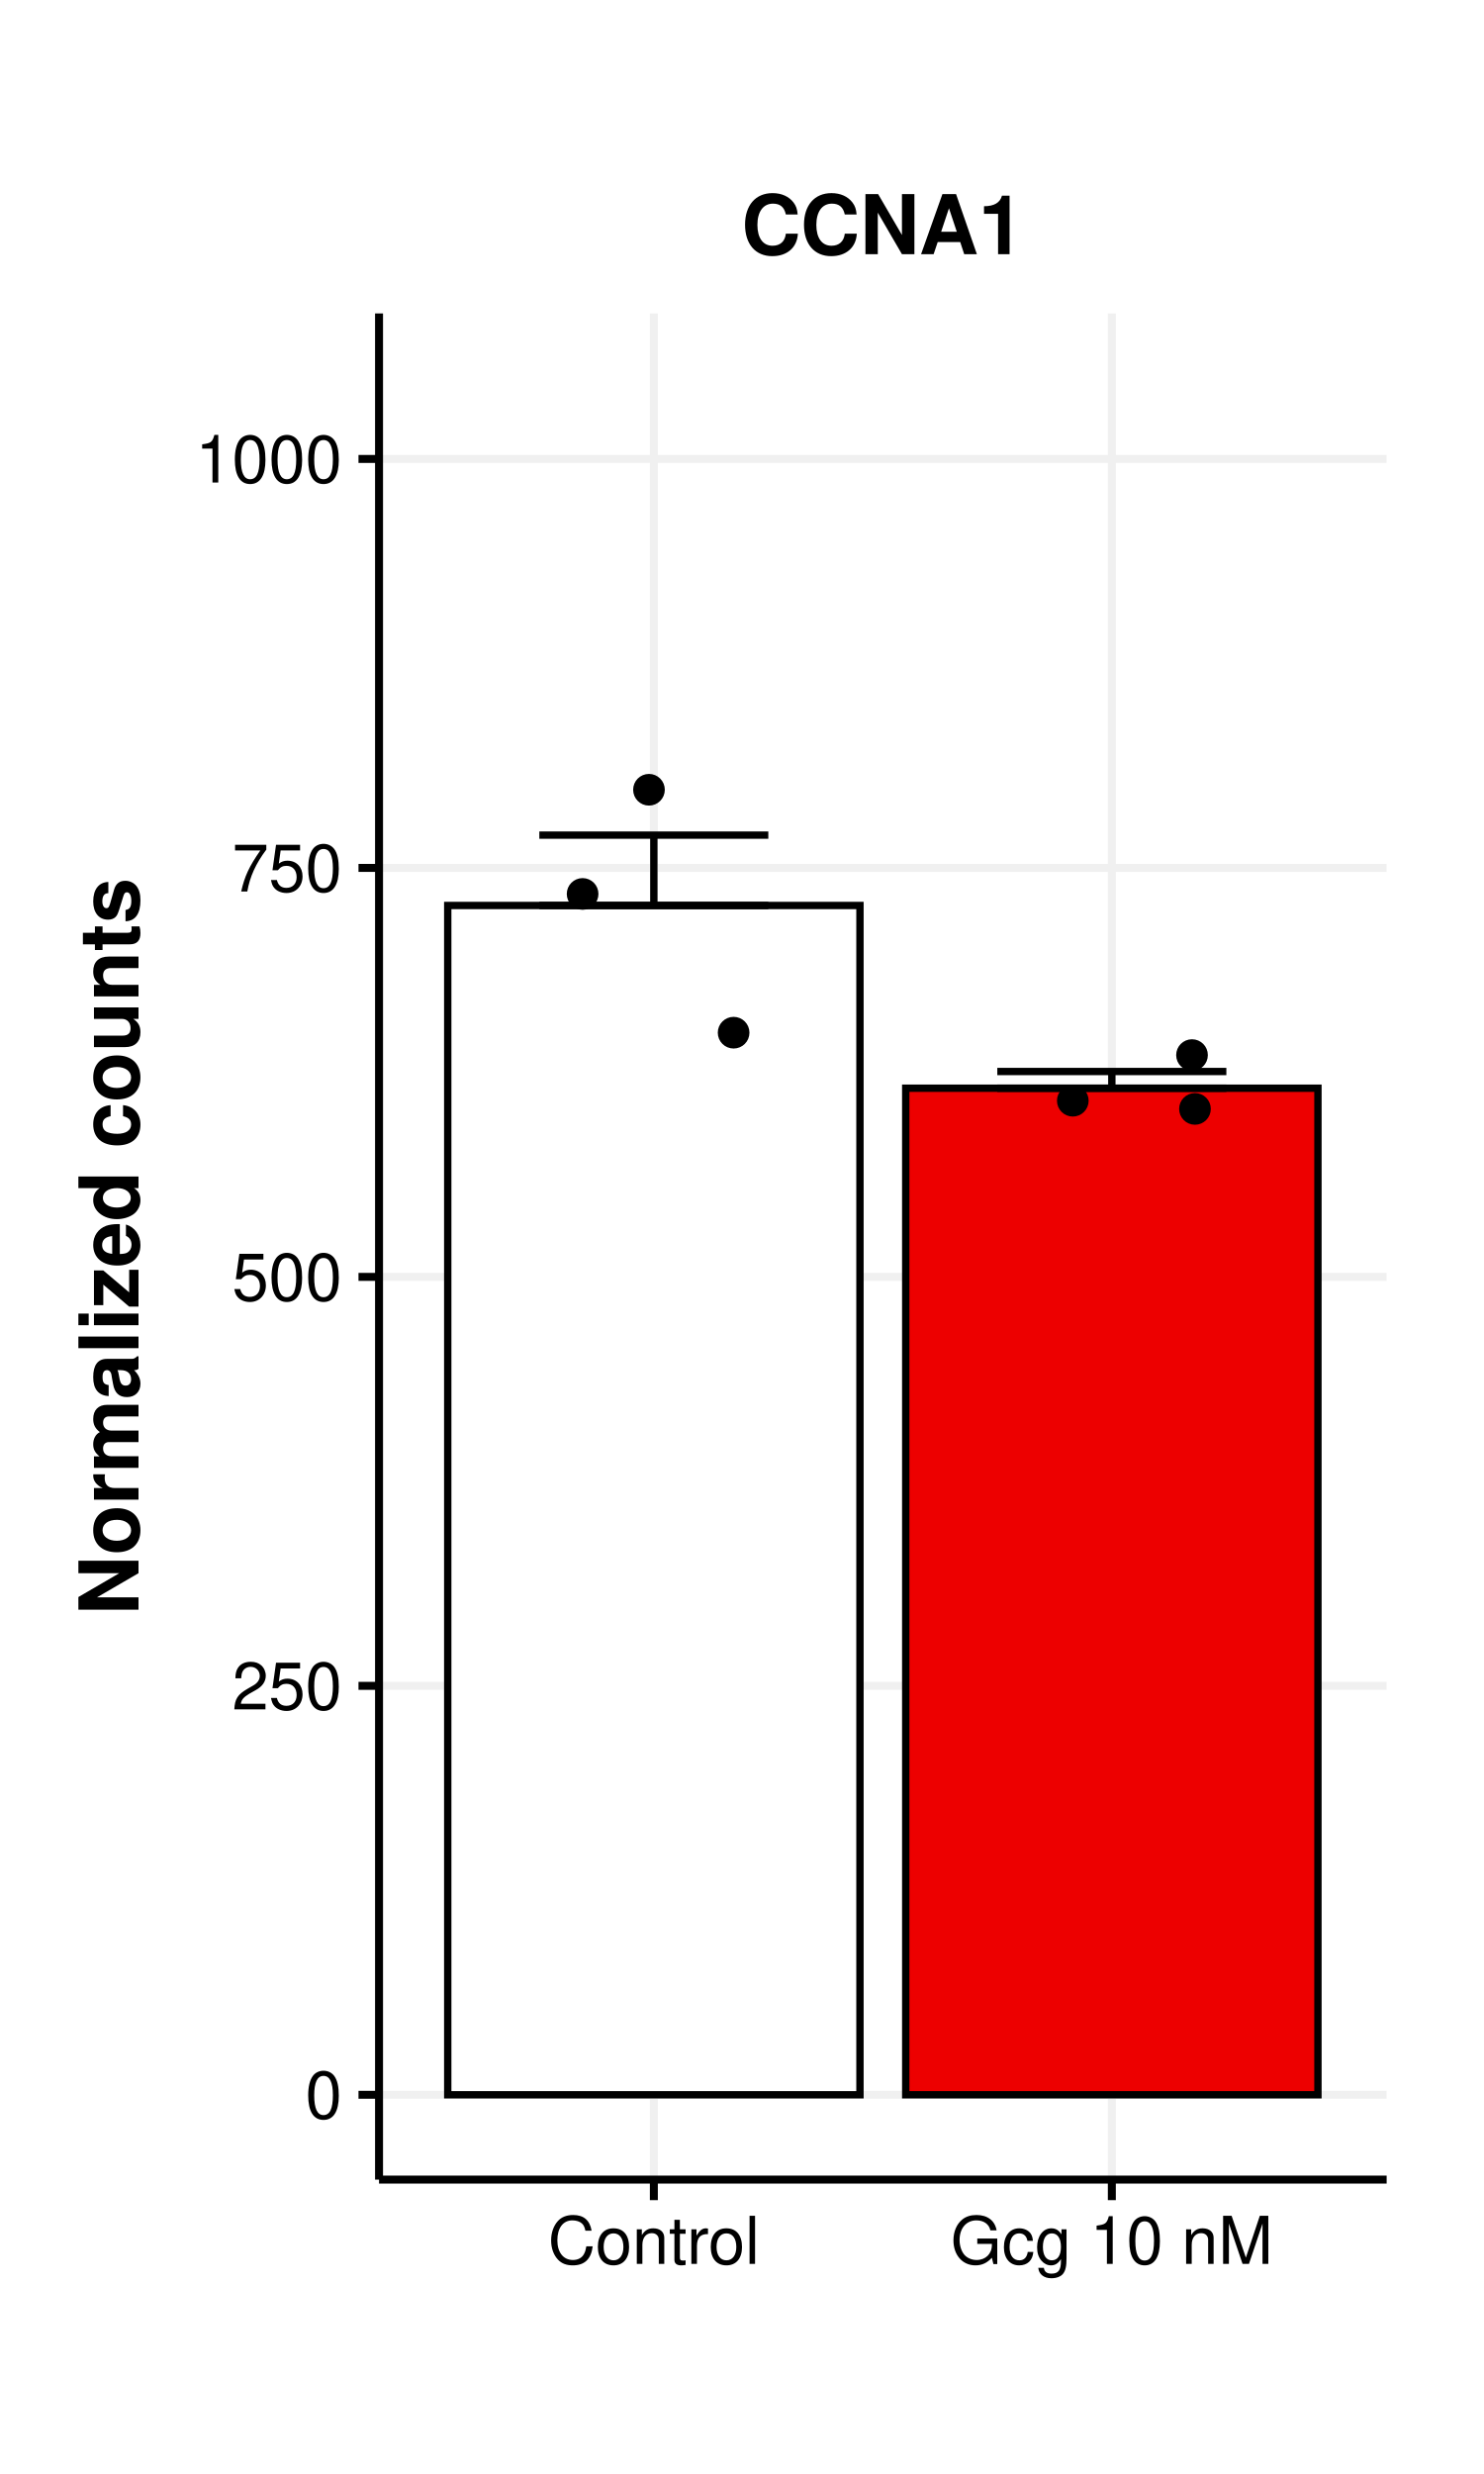
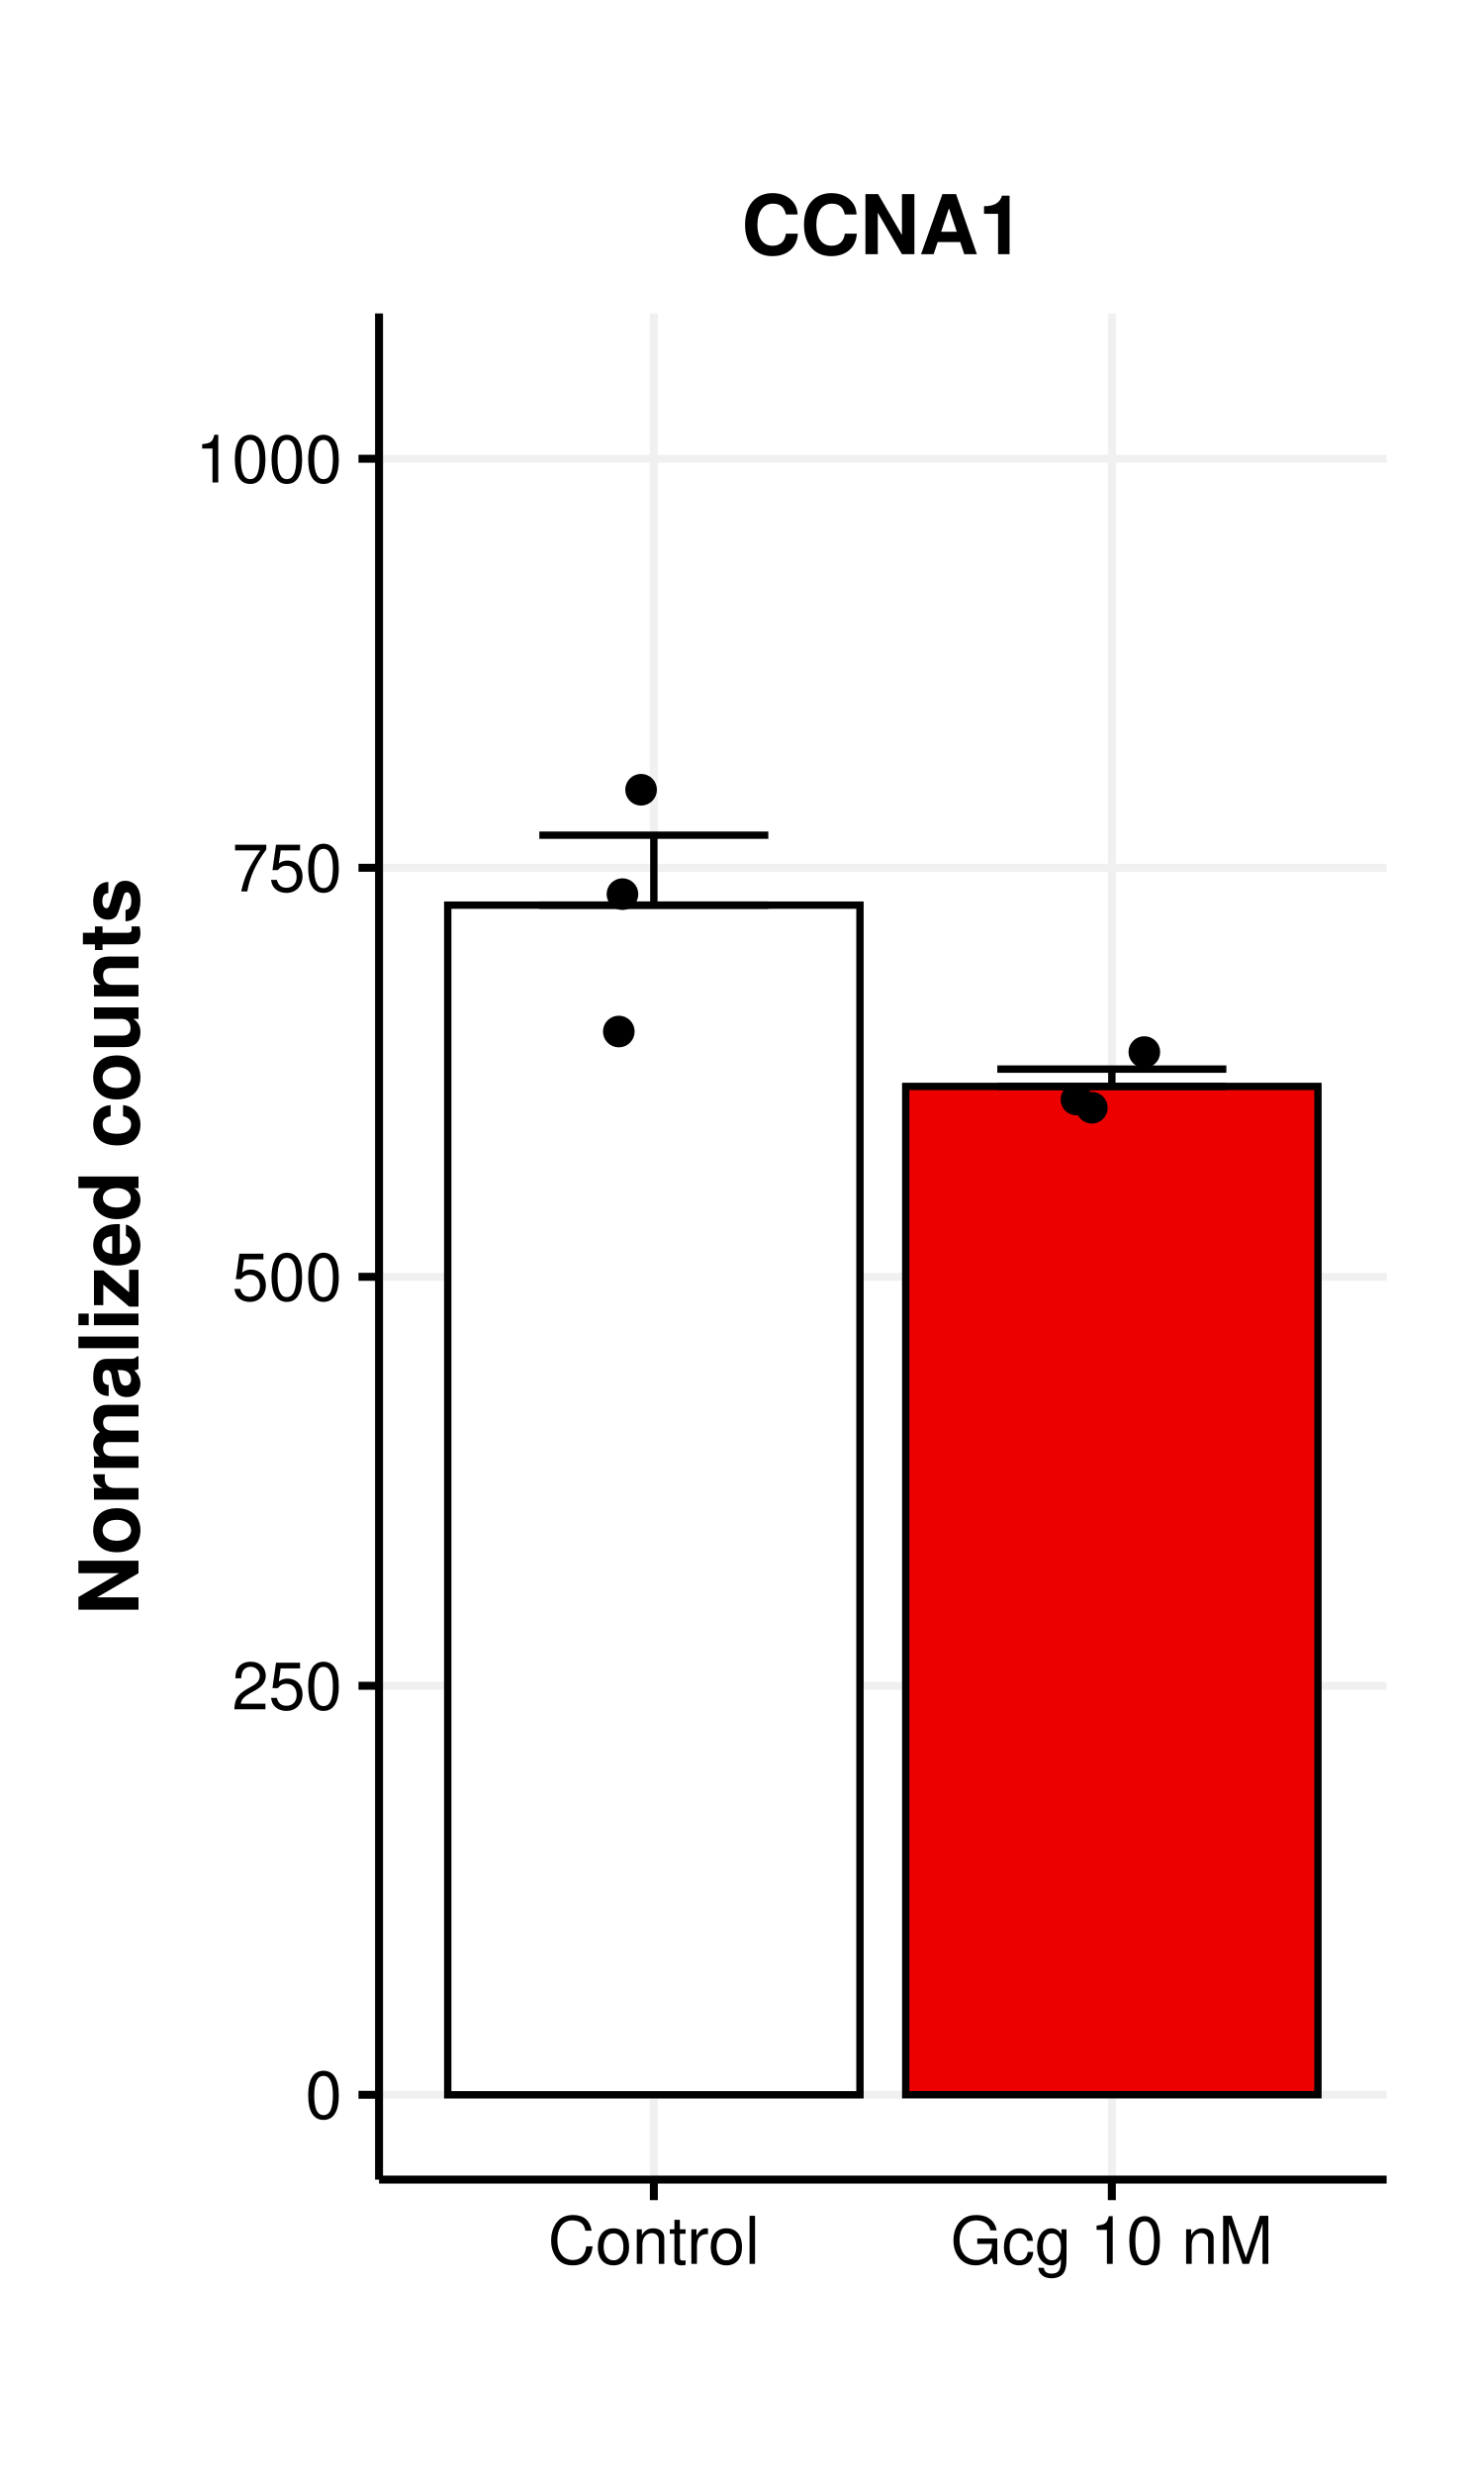
<svg xmlns="http://www.w3.org/2000/svg" class="svglite" width="216.00pt" height="360.00pt" viewBox="0 0 216.00 360.00">
  <defs>
    <style type="text/css">
    .svglite line, .svglite polyline, .svglite polygon, .svglite path, .svglite rect, .svglite circle {
      fill: none;
      stroke: #000000;
      stroke-linecap: round;
      stroke-linejoin: round;
      stroke-miterlimit: 10.00;
    }
    .svglite text {
      white-space: pre;
    }
  </style>
  </defs>
  <rect width="100%" height="100%" style="stroke: none; fill: #FFFFFF;" />
  <defs>
    <clipPath id="cpMC4wMHwyMTYuMDB8MC4wMHwzNjAuMDA=">
      <rect x="0.00" y="0.00" width="216.00" height="360.00" />
    </clipPath>
  </defs>
  <g clip-path="url(#cpMC4wMHwyMTYuMDB8MC4wMHwzNjAuMDA=)">
    <rect x="0.00" y="0.00" width="216.00" height="360.00" style="stroke-width: 1.16; stroke: none; fill: #FFFFFF;" />
  </g>
  <defs>
    <clipPath id="cpNTUuMTd8MjAxLjgzfDQ1LjYxfDMxNy4xNg==">
      <rect x="55.17" y="45.61" width="146.65" height="271.55" />
    </clipPath>
  </defs>
  <g clip-path="url(#cpNTUuMTd8MjAxLjgzfDQ1LjYxfDMxNy4xNg==)">
    <rect x="55.17" y="45.61" width="146.65" height="271.55" style="stroke-width: 1.16; stroke: none; fill: #FFFFFF;" />
    <polyline points="55.17,304.82 201.83,304.82 " style="stroke-width: 1.16; stroke: #F0F0F0; stroke-linecap: butt;" />
-     <polyline points="55.17,245.31 201.83,245.31 " style="stroke-width: 1.16; stroke: #F0F0F0; stroke-linecap: butt;" />
-     <polyline points="55.17,185.80 201.83,185.80 " style="stroke-width: 1.16; stroke: #F0F0F0; stroke-linecap: butt;" />
-     <polyline points="55.17,126.29 201.83,126.29 " style="stroke-width: 1.16; stroke: #F0F0F0; stroke-linecap: butt;" />
-     <polyline points="55.17,66.78 201.83,66.78 " style="stroke-width: 1.16; stroke: #F0F0F0; stroke-linecap: butt;" />
+     <polyline points="55.17,245.30 201.83,245.30 " style="stroke-width: 1.16; stroke: #F0F0F0; stroke-linecap: butt;" />
+     <polyline points="55.17,185.79 201.83,185.79 " style="stroke-width: 1.16; stroke: #F0F0F0; stroke-linecap: butt;" />
+     <polyline points="55.17,126.27 201.83,126.27 " style="stroke-width: 1.16; stroke: #F0F0F0; stroke-linecap: butt;" />
+     <polyline points="55.17,66.75 201.83,66.75 " style="stroke-width: 1.16; stroke: #F0F0F0; stroke-linecap: butt;" />
    <polyline points="95.17,317.16 95.17,45.61 " style="stroke-width: 1.16; stroke: #F0F0F0; stroke-linecap: butt;" />
    <polyline points="161.83,317.16 161.83,45.61 " style="stroke-width: 1.16; stroke: #F0F0F0; stroke-linecap: butt;" />
-     <rect x="65.17" y="131.76" width="60.00" height="173.06" style="stroke-width: 1.07; stroke-linecap: butt; stroke-linejoin: miter; fill: #FFFFFF;" />
-     <rect x="131.83" y="158.35" width="60.00" height="146.47" style="stroke-width: 1.07; stroke-linecap: butt; stroke-linejoin: miter; fill: #ED0000;" />
-     <polyline points="78.50,121.52 111.83,121.52 " style="stroke-width: 1.07; stroke-linecap: butt;" />
-     <polyline points="95.17,121.52 95.17,131.76 " style="stroke-width: 1.07; stroke-linecap: butt;" />
-     <polyline points="78.50,131.76 111.83,131.76 " style="stroke-width: 1.07; stroke-linecap: butt;" />
-     <polyline points="145.16,155.92 178.50,155.92 " style="stroke-width: 1.07; stroke-linecap: butt;" />
-     <polyline points="161.83,155.92 161.83,158.35 " style="stroke-width: 1.07; stroke-linecap: butt;" />
-     <polyline points="145.16,158.35 178.50,158.35 " style="stroke-width: 1.07; stroke-linecap: butt;" />
-     <circle cx="173.50" cy="153.53" r="1.95" style="stroke-width: 0.71; fill: #000000;" />
-     <circle cx="156.15" cy="160.17" r="1.95" style="stroke-width: 0.71; fill: #000000;" />
-     <circle cx="173.93" cy="161.36" r="1.95" style="stroke-width: 0.71; fill: #000000;" />
-     <circle cx="94.46" cy="114.92" r="1.95" style="stroke-width: 0.71; fill: #000000;" />
-     <circle cx="106.78" cy="150.27" r="1.95" style="stroke-width: 0.71; fill: #000000;" />
-     <circle cx="84.80" cy="130.08" r="1.95" style="stroke-width: 0.71; fill: #000000;" />
+     <rect x="65.17" y="131.71" width="60.00" height="173.11" style="stroke-width: 1.07; stroke-linecap: butt; stroke-linejoin: miter; fill: #FFFFFF;" />
+     <rect x="131.83" y="158.09" width="60.00" height="146.72" style="stroke-width: 1.07; stroke-linecap: butt; stroke-linejoin: miter; fill: #ED0000;" />
+     <polyline points="78.50,121.53 111.83,121.53 " style="stroke-width: 1.07; stroke-linecap: butt;" />
+     <polyline points="95.17,121.53 95.17,131.71 " style="stroke-width: 1.07; stroke-linecap: butt;" />
+     <polyline points="78.50,131.71 111.83,131.71 " style="stroke-width: 1.07; stroke-linecap: butt;" />
+     <polyline points="145.16,155.57 178.50,155.57 " style="stroke-width: 1.07; stroke-linecap: butt;" />
+     <polyline points="161.83,155.57 161.83,158.09 " style="stroke-width: 1.07; stroke-linecap: butt;" />
+     <polyline points="145.16,158.09 178.50,158.09 " style="stroke-width: 1.07; stroke-linecap: butt;" />
+     <circle cx="166.56" cy="153.09" r="1.95" style="stroke-width: 0.71; fill: #000000;" />
+     <circle cx="156.68" cy="160.00" r="1.95" style="stroke-width: 0.71; fill: #000000;" />
+     <circle cx="158.92" cy="161.19" r="1.95" style="stroke-width: 0.71; fill: #000000;" />
+     <circle cx="93.31" cy="114.92" r="1.95" style="stroke-width: 0.71; fill: #000000;" />
+     <circle cx="90.07" cy="150.10" r="1.95" style="stroke-width: 0.71; fill: #000000;" />
+     <circle cx="90.60" cy="130.11" r="1.95" style="stroke-width: 0.71; fill: #000000;" />
    <rect x="55.17" y="45.61" width="146.65" height="271.55" style="stroke-width: 1.16; stroke: none;" />
  </g>
  <g clip-path="url(#cpMC4wMHwyMTYuMDB8MC4wMHwzNjAuMDA=)">
    <polyline points="55.17,317.16 55.17,45.61 " style="stroke-width: 1.16; stroke-linecap: butt;" />
    <text x="49.79" y="308.26" text-anchor="end" style="font-size: 9.60px; font-family: &quot;Helvetica&quot;;" textLength="5.34px" lengthAdjust="spacingAndGlyphs">0</text>
-     <text x="49.79" y="248.75" text-anchor="end" style="font-size: 9.60px; font-family: &quot;Helvetica&quot;;" textLength="16.01px" lengthAdjust="spacingAndGlyphs">250</text>
-     <text x="49.79" y="189.24" text-anchor="end" style="font-size: 9.60px; font-family: &quot;Helvetica&quot;;" textLength="16.01px" lengthAdjust="spacingAndGlyphs">500</text>
-     <text x="49.79" y="129.73" text-anchor="end" style="font-size: 9.60px; font-family: &quot;Helvetica&quot;;" textLength="16.01px" lengthAdjust="spacingAndGlyphs">750</text>
-     <text x="49.79" y="70.22" text-anchor="end" style="font-size: 9.60px; font-family: &quot;Helvetica&quot;;" textLength="21.34px" lengthAdjust="spacingAndGlyphs">1000</text>
+     <text x="49.79" y="248.74" text-anchor="end" style="font-size: 9.60px; font-family: &quot;Helvetica&quot;;" textLength="16.01px" lengthAdjust="spacingAndGlyphs">250</text>
+     <text x="49.79" y="189.23" text-anchor="end" style="font-size: 9.60px; font-family: &quot;Helvetica&quot;;" textLength="16.01px" lengthAdjust="spacingAndGlyphs">500</text>
+     <text x="49.79" y="129.71" text-anchor="end" style="font-size: 9.60px; font-family: &quot;Helvetica&quot;;" textLength="16.01px" lengthAdjust="spacingAndGlyphs">750</text>
+     <text x="49.79" y="70.20" text-anchor="end" style="font-size: 9.60px; font-family: &quot;Helvetica&quot;;" textLength="21.34px" lengthAdjust="spacingAndGlyphs">1000</text>
    <polyline points="52.18,304.82 55.17,304.82 " style="stroke-width: 1.16; stroke-linecap: butt;" />
-     <polyline points="52.18,245.31 55.17,245.31 " style="stroke-width: 1.16; stroke-linecap: butt;" />
-     <polyline points="52.18,185.80 55.17,185.80 " style="stroke-width: 1.16; stroke-linecap: butt;" />
-     <polyline points="52.18,126.29 55.17,126.29 " style="stroke-width: 1.16; stroke-linecap: butt;" />
-     <polyline points="52.18,66.78 55.17,66.78 " style="stroke-width: 1.16; stroke-linecap: butt;" />
+     <polyline points="52.18,245.30 55.17,245.30 " style="stroke-width: 1.16; stroke-linecap: butt;" />
+     <polyline points="52.18,185.79 55.17,185.79 " style="stroke-width: 1.16; stroke-linecap: butt;" />
+     <polyline points="52.18,126.27 55.17,126.27 " style="stroke-width: 1.16; stroke-linecap: butt;" />
+     <polyline points="52.18,66.75 55.17,66.75 " style="stroke-width: 1.16; stroke-linecap: butt;" />
    <polyline points="55.17,317.16 201.83,317.16 " style="stroke-width: 1.16; stroke-linecap: butt;" />
    <polyline points="95.17,320.15 95.17,317.16 " style="stroke-width: 1.16; stroke-linecap: butt;" />
    <polyline points="161.83,320.15 161.83,317.16 " style="stroke-width: 1.16; stroke-linecap: butt;" />
    <text x="95.17" y="329.42" text-anchor="middle" style="font-size: 9.60px; font-family: &quot;Helvetica&quot;;" textLength="30.92px" lengthAdjust="spacingAndGlyphs">Control</text>
    <text x="161.83" y="329.42" text-anchor="middle" style="font-size: 9.60px; font-family: &quot;Helvetica&quot;;" textLength="46.92px" lengthAdjust="spacingAndGlyphs">Gcg 10 nM</text>
    <text transform="translate(20.16,181.39) rotate(-90)" text-anchor="middle" style="font-size: 12.00px; font-weight: bold; font-family: &quot;Helvetica&quot;;" textLength="107.35px" lengthAdjust="spacingAndGlyphs">Normalized counts</text>
    <text x="128.50" y="36.99" text-anchor="middle" style="font-size: 12.00px; font-weight: bold; font-family: &quot;Helvetica&quot;;" textLength="41.35px" lengthAdjust="spacingAndGlyphs">CCNA1</text>
  </g>
</svg>
